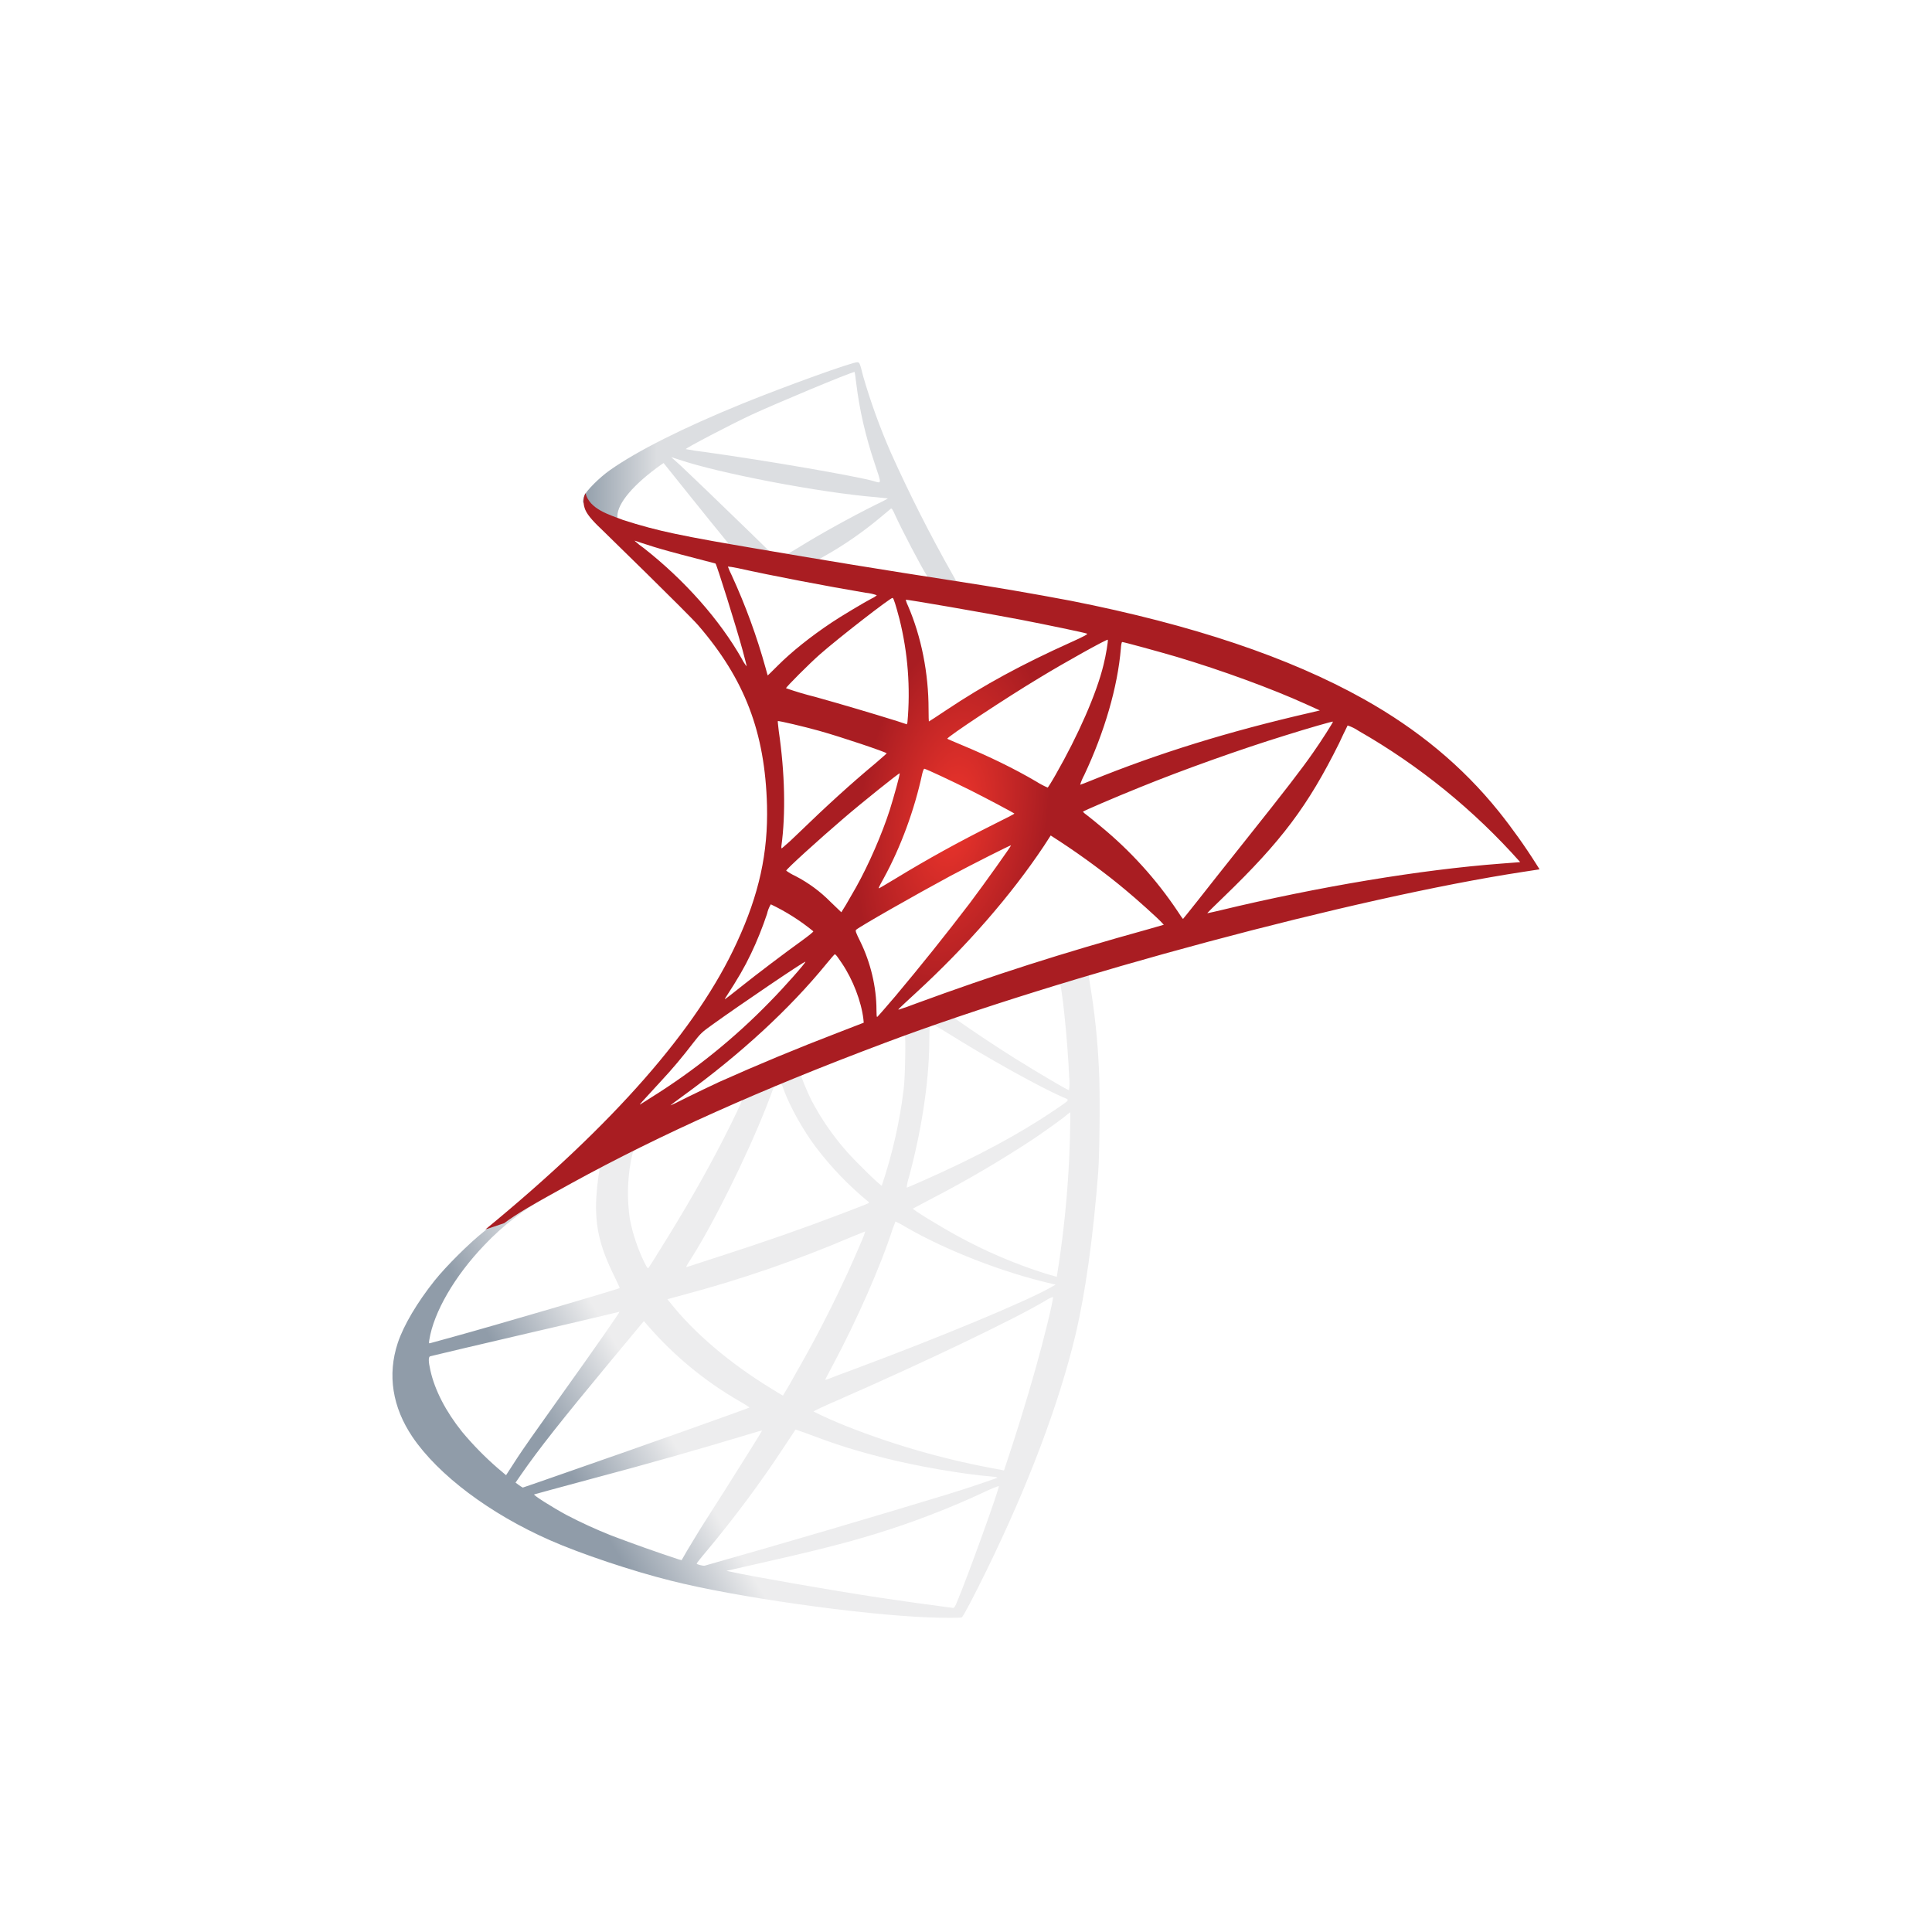
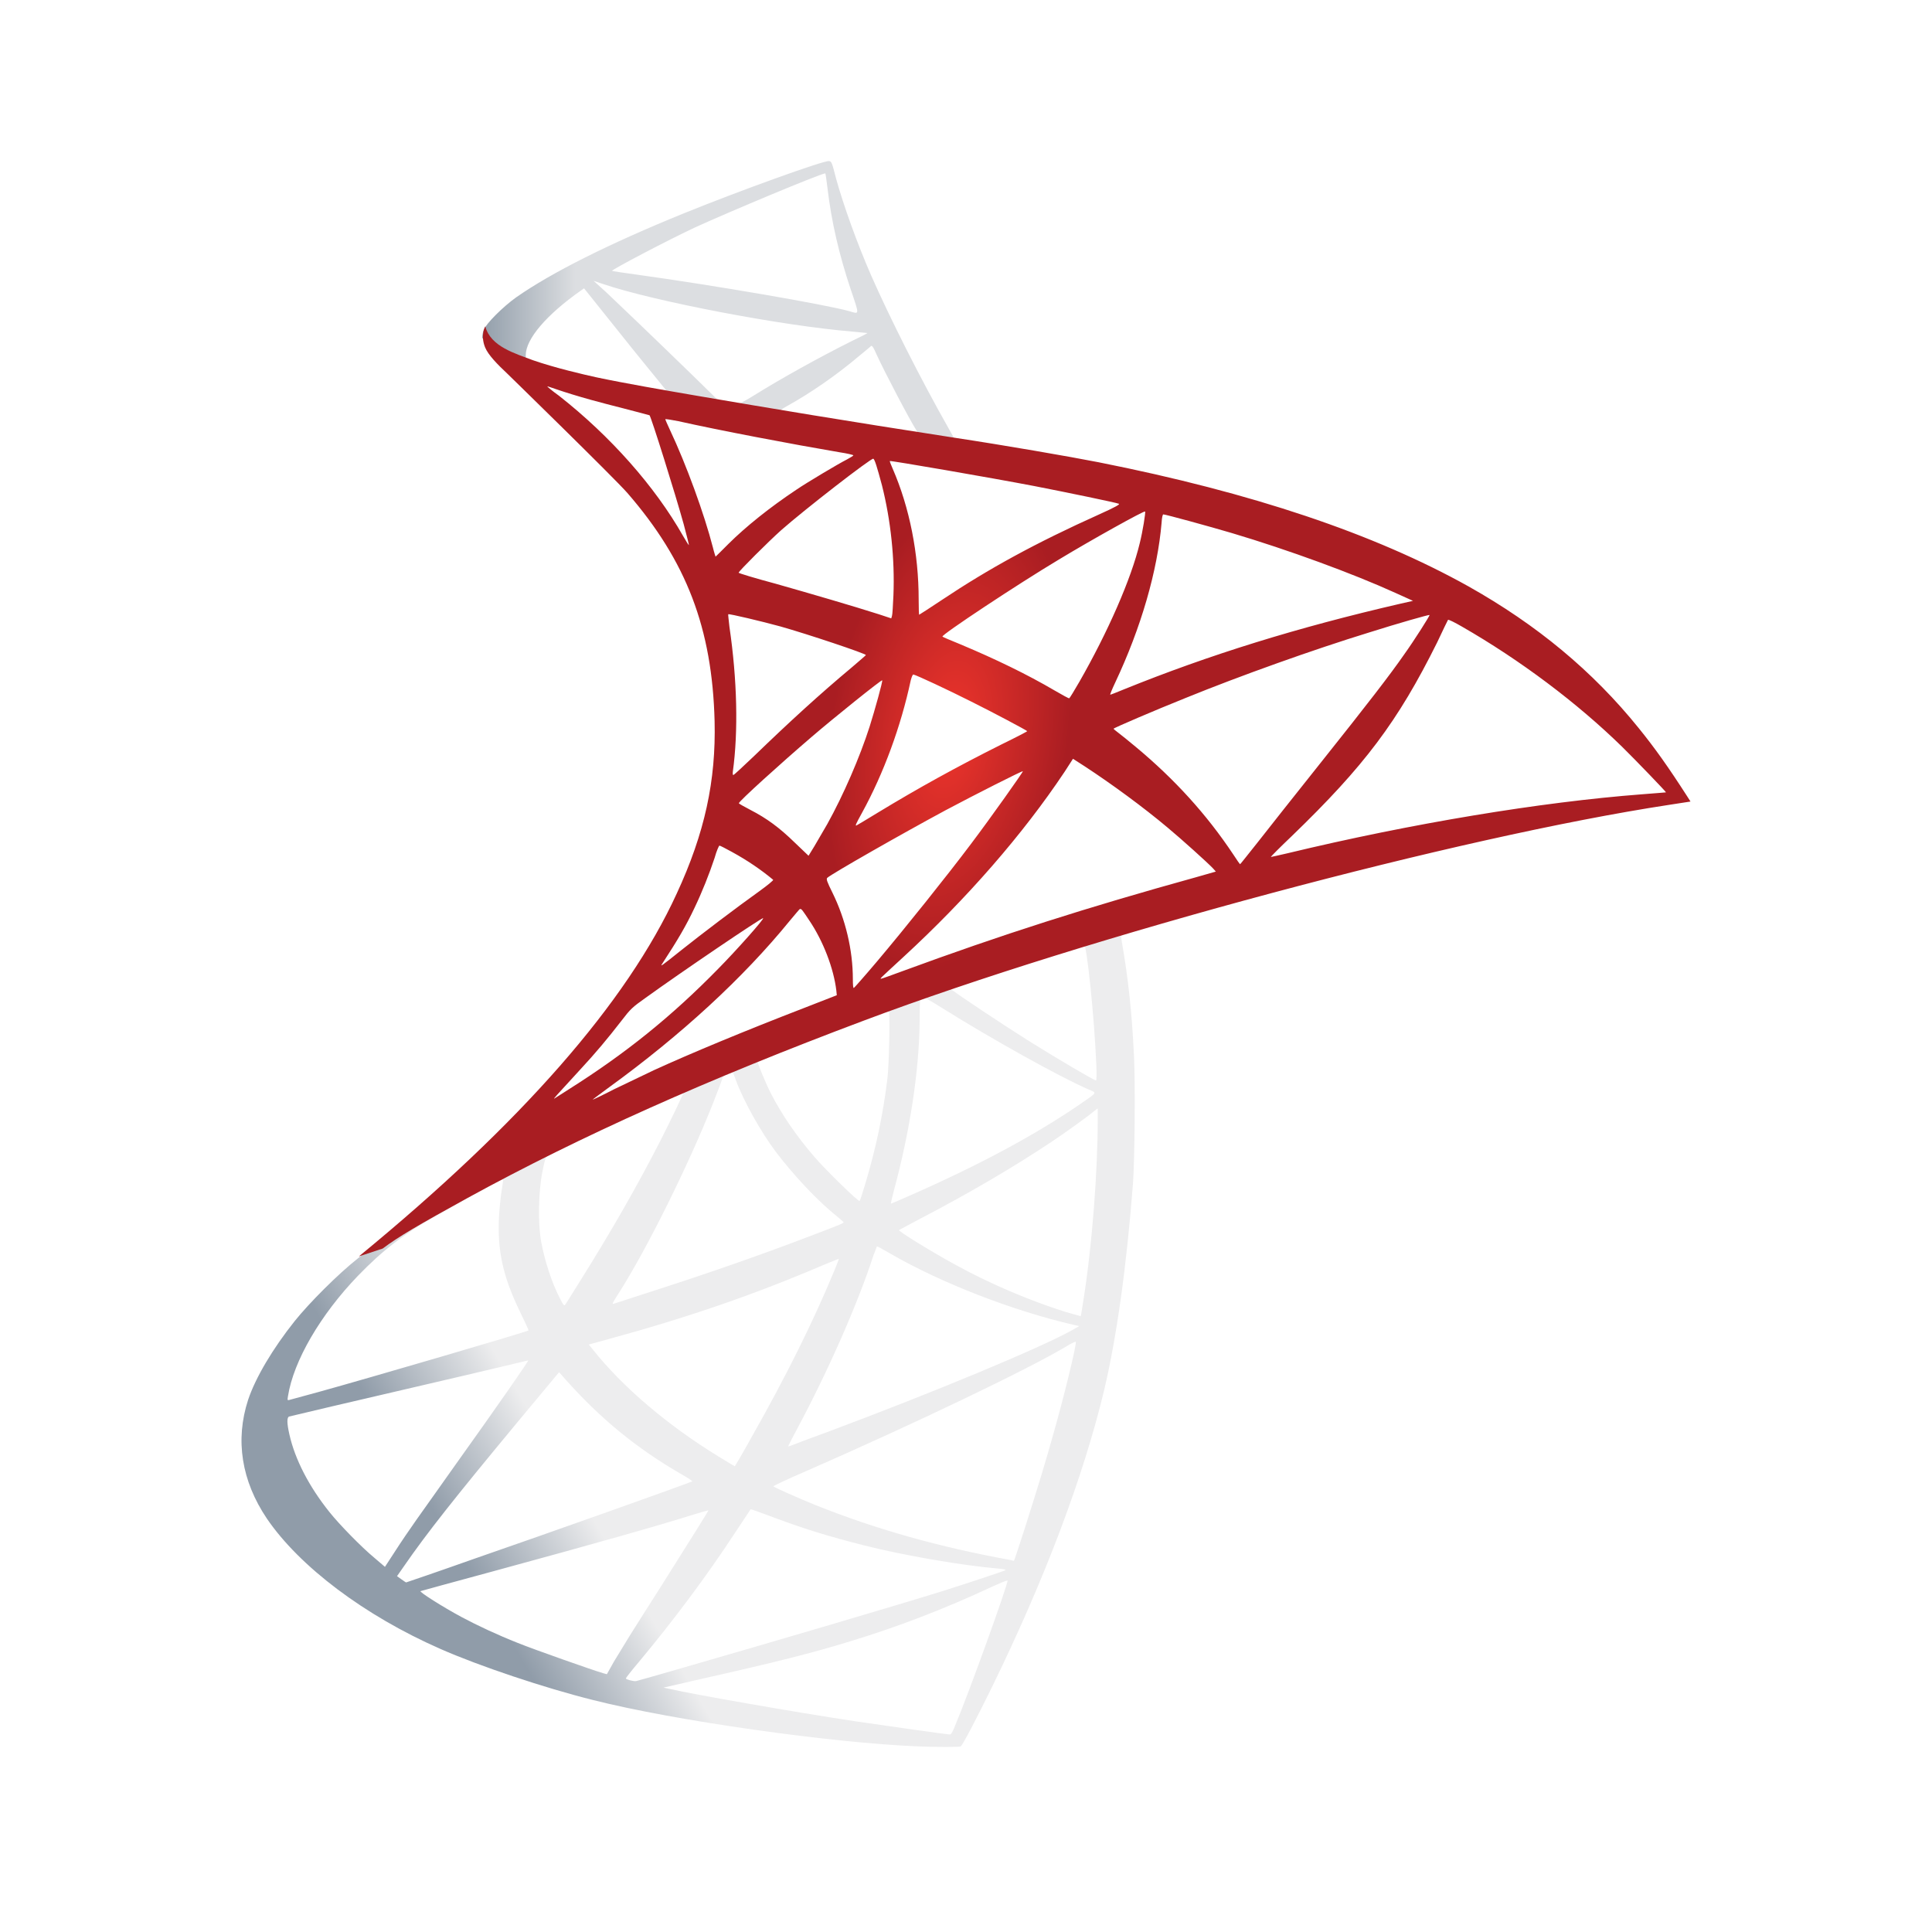
- <svg xmlns="http://www.w3.org/2000/svg" width="32" height="32" fill="none">
-   <path d="m18.496 15.708-4.165 1.36-3.623 1.6-1.014.267c-.258.246-.528.494-.821.746-.321.277-.62.529-.85.711-.255.202-.633.58-.825.819-.286.359-.513.74-.61 1.033-.174.528-.089 1.064.245 1.558.428.63 1.281 1.271 2.276 1.709.507.224 1.36.51 2.002.67 1.067.271 3.132.564 4.268.608.23.01.539.01.551 0 .026-.016.202-.353.407-.771.698-1.426 1.202-2.764 1.476-3.907.164-.692.293-1.615.378-2.707.022-.305.031-1.328.012-1.675a11.757 11.757 0 0 0-.157-1.476c-.013-.066-.016-.126-.01-.129.013-.01.05-.022.564-.17l-.104-.245Zm-.95.558c.037 0 .138.966.163 1.577a.842.842 0 0 1-.003.214c-.025 0-.532-.3-.894-.526a23.932 23.932 0 0 1-1.007-.67c-.032-.022-.029-.026.23-.114a43.147 43.147 0 0 1 1.51-.481Zm-2.122.699c.028 0 .1.04.274.147.648.407 1.53.898 1.907 1.061.117.05.13.032-.138.214-.573.39-1.288.775-2.163 1.162-.154.07-.283.123-.287.123a.823.823 0 0 1 .038-.174c.211-.783.33-1.577.337-2.213.003-.314.003-.314.032-.324-.007.004-.004.004 0 .004Zm-.438.166c.019.02.006.724-.019.916a8.013 8.013 0 0 1-.362 1.59c-.012.016-.444-.406-.585-.57a4.262 4.262 0 0 1-.58-.843c-.072-.142-.185-.42-.176-.428.05-.035 1.71-.677 1.722-.665Zm-2.059.81c.004 0 .007 0 .01.002a.589.589 0 0 1 .047.114c.1.274.327.677.523.935a5.324 5.324 0 0 0 .88.916c.02.019.026.015-.487.21-.595.227-1.243.454-1.986.693l-.532.173c-.029.01-.02-.006.063-.135.368-.576.928-1.706 1.243-2.506.054-.138.107-.277.117-.308.012-.044.028-.06.069-.082a.3.3 0 0 1 .053-.013Zm-.63.26c.01.007-.15.344-.308.652-.305.595-.639 1.18-1.086 1.892a8.623 8.623 0 0 1-.157.249c-.016.022-.022.015-.072-.082a2.883 2.883 0 0 1-.243-.73 2.939 2.939 0 0 1 .016-.938c.04-.196.038-.192.132-.24.403-.204 1.706-.815 1.719-.802Zm5.43.22v.133a17.129 17.129 0 0 1-.223 2.594l-.198-.057a8.114 8.114 0 0 1-1.448-.62c-.305-.167-.75-.44-.737-.453.003-.003.136-.073.29-.154a18.564 18.564 0 0 0 1.722-1.01c.192-.13.482-.338.544-.394l.05-.038Zm-7.806.933c.013 0 .01.025-.01.138a4.448 4.448 0 0 0-.034.337c-.025.46.05.8.277 1.265.063.13.113.237.11.24-.022.019-2.106.63-2.76.809l-.378.104c-.022.006-.025.003-.016-.05.072-.463.425-1.068.916-1.578a4.07 4.07 0 0 1 1.036-.793c.32-.183.815-.457.853-.47 0-.002.003-.002.006-.002Zm4.91.878a1.27 1.27 0 0 1 .17.091c.674.39 1.612.753 2.412.938l.072.016-.1.057c-.419.233-1.795.806-3.202 1.331-.204.076-.406.151-.444.167a.224.224 0 0 1-.072.022c0-.003.057-.113.13-.249.393-.736.79-1.633.99-2.257.026-.06.042-.113.045-.116Zm-.5.164a.899.899 0 0 1-.053.144 19.953 19.953 0 0 1-1.093 2.2 8.346 8.346 0 0 1-.217.376c-.003 0-.097-.057-.21-.127-.668-.409-1.26-.912-1.647-1.4l-.057-.07.287-.078a20.552 20.552 0 0 0 2.764-.954c.122-.05.223-.091.226-.091Zm3.11 1.086s.004.003 0 0c.004.072-.157.72-.29 1.19a34.36 34.36 0 0 1-.522 1.684.213.213 0 0 1-.04-.01 13.159 13.159 0 0 1-2.56-.72 7.404 7.404 0 0 1-.554-.246c-.006-.006.183-.095.422-.198 1.432-.627 2.918-1.338 3.428-1.644a.41.41 0 0 1 .116-.056Zm-7.18.245c.006.006-.393.583-.954 1.366l-.507.715c-.085.12-.214.308-.286.422l-.132.204-.142-.12a5.24 5.24 0 0 1-.585-.597c-.271-.337-.454-.693-.526-1.017-.035-.151-.035-.227-.003-.236.047-.013.887-.211 1.674-.394a138.324 138.324 0 0 0 1.461-.343Zm.403.154.1.114a5.91 5.91 0 0 0 1.477 1.209c.1.056.176.107.17.11-.022.015-1.945.699-2.836 1.007-.5.176-.913.318-.916.318a.548.548 0 0 1-.063-.04l-.057-.042.091-.132c.296-.428.668-.897 1.477-1.873l.557-.67Zm2.512 1.798c.003-.003.142.047.312.11.409.154.733.252 1.168.362.535.136 1.31.268 1.766.305.069.007.107.013.094.023a22.01 22.01 0 0 1-.825.273 225.614 225.614 0 0 1-4.017 1.18c-.031.007-.135-.021-.135-.034 0-.006.076-.104.167-.21.453-.542.903-1.146 1.278-1.72.104-.157.192-.286.192-.29Zm-.554.016c.003.003-.22.362-.61.979-.168.26-.353.557-.42.66l-.21.347-.092.16-.047-.012a26.42 26.42 0 0 1-1.12-.397 7.81 7.81 0 0 1-.734-.336c-.252-.136-.567-.337-.541-.344.006-.003.437-.12.957-.26a78.224 78.224 0 0 0 2.644-.75c.091-.029.17-.05.173-.047Zm3.92.919h.002c.013.031-.497 1.448-.683 1.895-.04.1-.056.126-.079.123a64.28 64.28 0 0 1-1.243-.174c-.784-.12-2.1-.349-2.43-.424l-.076-.016.47-.107c1.007-.227 1.492-.35 1.982-.5a14.03 14.03 0 0 0 1.855-.715 1.53 1.53 0 0 1 .201-.082Z" fill="url(#a)" />
-   <path d="M14.202 6c-.069-.01-1.187.394-1.907.686-.973.397-1.729.775-2.194 1.102-.174.123-.39.34-.425.425a.294.294 0 0 0-.02.107l.423.4 1.004.321 2.389.428 2.732.47.029-.237c-.01 0-.016-.003-.025-.003l-.36-.057-.072-.129a24.336 24.336 0 0 1-1.02-2.014 10.43 10.43 0 0 1-.46-1.269c-.053-.214-.059-.227-.094-.23Zm-.05.16h.003c.003.004.016.092.028.196.054.44.152.866.306 1.325.116.346.116.328-.02.287-.32-.088-1.759-.337-2.8-.482a4.15 4.15 0 0 1-.31-.047c-.012-.013.753-.413 1.09-.57.431-.198 1.615-.693 1.703-.708Zm-3.035 1.411.123.04c.668.228 2.345.549 3.27.624l.196.02c.003.002-.085.05-.198.103-.447.223-.938.497-1.278.708-.101.063-.193.114-.205.114-.013 0-.079-.013-.148-.022l-.126-.02-.315-.308c-.554-.538-.988-.954-1.155-1.111l-.164-.148Zm-.126.098.444.554c.243.305.488.604.542.67.053.066.097.12.094.123-.012.01-.642-.113-.976-.189a7.934 7.934 0 0 1-.695-.183l-.174-.056v-.044c.004-.211.271-.526.724-.847l.042-.028Zm3.772.755c.012 0 .028.028.066.113.107.236.44.872.522.995.025.041.07.044-.374-.028-1.067-.173-1.41-.23-1.41-.236 0-.003.03-.025.072-.048.33-.182.664-.415.96-.664l.151-.126c.003-.006.01-.01.013-.006Z" fill="url(#b)" />
-   <path d="M9.698 8.169s-.07.11-.004.274c.041.1.161.223.296.35 0 0 1.401 1.365 1.571 1.56.774.895 1.111 1.776 1.143 2.991.019.78-.13 1.467-.498 2.263-.654 1.43-2.036 3.007-4.167 4.757l.311-.104c.202-.151.476-.312 1.118-.664 1.482-.812 3.15-1.558 5.197-2.326 2.946-1.109 7.791-2.405 10.549-2.827l.286-.044-.044-.07a9.696 9.696 0 0 0-.633-.89c-.604-.75-1.338-1.357-2.235-1.86-1.234-.69-2.83-1.229-4.85-1.628a54.28 54.28 0 0 0-1.899-.325 193.28 193.28 0 0 1-3.4-.554c-.368-.063-.919-.157-1.284-.236a8.155 8.155 0 0 1-.834-.223c-.227-.088-.554-.176-.623-.444Zm.812.787c.003-.003.053.016.12.038.119.04.273.088.456.138.138.038.277.075.415.11.19.048.347.092.35.092.022.022.34 1.038.447 1.429.04.148.072.274.069.274a.637.637 0 0 1-.079-.123c-.368-.649-.95-1.306-1.624-1.835a1.34 1.34 0 0 1-.154-.123Zm1.549.428c.015 0 .085.01.17.028.535.12 1.495.303 2.109.406a.77.77 0 0 1 .185.041.317.317 0 0 1-.085.054c-.104.053-.522.302-.66.396-.35.233-.665.485-.892.712-.09.091-.17.167-.17.167s-.018-.054-.034-.12a10.203 10.203 0 0 0-.564-1.542 1.338 1.338 0 0 1-.063-.145c0 .006 0 .003.004.003Zm2.726.52c.018.006.05.113.113.349a5.157 5.157 0 0 1 .132 1.712l-.01.032-.163-.054a49.736 49.736 0 0 0-1.354-.4 5.372 5.372 0 0 1-.484-.144c0-.02.39-.41.557-.557.318-.28 1.18-.948 1.208-.939Zm.217.03c.01-.009 1.303.215 1.892.328.437.085 1.073.217 1.11.233.02.007-.046.044-.257.139-.831.374-1.448.711-2.062 1.12-.16.107-.296.196-.3.196-.002 0-.005-.092-.005-.202 0-.598-.12-1.202-.34-1.712a.484.484 0 0 1-.038-.101Zm3.346.662c.01.01-.031.264-.07.415-.113.47-.418 1.165-.793 1.82-.066.117-.125.21-.132.214a1.344 1.344 0 0 1-.189-.1c-.365-.215-.78-.416-1.234-.605-.125-.054-.236-.098-.239-.104-.022-.019.992-.69 1.527-1.01.425-.259 1.117-.643 1.13-.63Zm.24.038c.027 0 .6.157.9.245.74.22 1.59.532 2.143.784l.23.104-.16.038c-1.354.311-2.513.67-3.63 1.124-.091.037-.173.069-.18.069a.814.814 0 0 1 .067-.16c.337-.715.554-1.461.607-2.097.003-.06.013-.107.022-.107Zm-5.705 1.31c.01-.01.447.094.683.16.36.1 1.12.356 1.12.374 0 .004-.084.076-.185.164-.412.343-.809.705-1.284 1.165a4.582 4.582 0 0 1-.268.245c-.006 0-.01-.019-.006-.044.072-.529.057-1.208-.044-1.898-.01-.088-.019-.164-.016-.167Zm9.195.009c.006.006-.201.333-.334.52-.188.27-.465.629-1.092 1.416-.33.415-.702.884-.825 1.042-.126.157-.23.29-.233.29-.003 0-.044-.057-.088-.127a6.505 6.505 0 0 0-1.275-1.407 7.296 7.296 0 0 0-.233-.189.348.348 0 0 1-.062-.053c0-.01.535-.24.94-.403.712-.29 1.682-.636 2.409-.86.38-.12.787-.236.793-.23Zm.243.063a.722.722 0 0 1 .179.088 10.672 10.672 0 0 1 2.679 2.175s-.145.013-.315.025c-1.325.1-3.022.381-4.652.774a6.16 6.16 0 0 1-.215.048c-.006 0 .117-.123.271-.27.957-.923 1.395-1.506 1.911-2.544a10.4 10.4 0 0 1 .142-.296c-.004 0-.004 0 0 0Zm-7.01.717c.043.01.453.202.761.356.283.142.708.368.73.387.003.003-.148.082-.333.173-.592.296-1.099.576-1.628.898-.15.09-.277.166-.28.166-.012 0-.01-.012.076-.166.283-.517.51-1.134.639-1.735.012-.047.025-.079.034-.079Zm-.41.076c.01.01-.098.397-.164.607-.129.4-.346.9-.557 1.278-.05.089-.126.218-.167.29l-.078.126-.177-.17a2.31 2.31 0 0 0-.585-.431.854.854 0 0 1-.151-.088c0-.025.538-.513.95-.866.296-.255.92-.755.929-.746Zm2.503 1.03.154.1c.352.23.768.535 1.086.803.18.148.526.46.595.535l.037.04-.254.073c-1.442.4-2.556.756-3.857 1.234a4.511 4.511 0 0 1-.277.098c-.018 0-.034.015.29-.284.831-.764 1.568-1.608 2.115-2.43l.11-.17Zm-.658.163c.006.006-.425.614-.683.957a42.64 42.64 0 0 1-1.234 1.542c-.158.186-.293.34-.3.343-.009.004-.012-.044-.012-.116 0-.38-.098-.787-.268-1.133-.072-.145-.085-.18-.069-.195.06-.054.976-.576 1.555-.888.39-.208 1.001-.516 1.01-.51Zm-3.98.976a3.461 3.461 0 0 1 .705.447c.007.006-.075.072-.182.15-.299.215-.752.558-1.016.769-.277.22-.287.227-.255.18.207-.319.311-.498.421-.728.098-.204.195-.447.265-.658a.537.537 0 0 1 .063-.16Zm1.062.83c.015-.002.034.026.12.152.179.267.317.626.352.916l.006.063-.431.167a38.96 38.96 0 0 0-1.964.815 35.9 35.9 0 0 0-.526.252c-.154.079-.28.139-.28.135 0-.003.097-.075.217-.163.941-.683 1.756-1.433 2.367-2.182.066-.079.126-.151.132-.154h.007Zm-.488.12c.012.013-.347.42-.592.668a10.438 10.438 0 0 1-1.955 1.577c-.094.06-.18.113-.189.12-.022.012.006-.02.334-.375.208-.223.365-.412.544-.645.12-.154.142-.177.315-.3.463-.333 1.53-1.057 1.543-1.044Z" fill="url(#c)" />
+ <svg xmlns="http://www.w3.org/2000/svg" width="16" height="16" viewBox="0 0 16 16" fill="none">
+   <path d="M9.576 7.465L6.946 8.324L4.658 9.334L4.018 9.503C3.854 9.658 3.684 9.815 3.499 9.974C3.296 10.149 3.107 10.308 2.962 10.423C2.801 10.55 2.562 10.789 2.441 10.94C2.26 11.167 2.117 11.407 2.055 11.592C1.946 11.926 2 12.264 2.21 12.576C2.481 12.974 3.019 13.38 3.648 13.656C3.968 13.797 4.507 13.978 4.912 14.079C5.586 14.25 6.89 14.435 7.608 14.463C7.753 14.469 7.948 14.469 7.956 14.463C7.972 14.453 8.083 14.241 8.213 13.976C8.654 13.075 8.972 12.23 9.145 11.509C9.248 11.071 9.33 10.489 9.383 9.799C9.397 9.606 9.403 8.96 9.391 8.741C9.374 8.383 9.342 8.093 9.292 7.809C9.284 7.767 9.282 7.729 9.286 7.727C9.294 7.721 9.318 7.713 9.642 7.62L9.576 7.465V7.465H9.576V7.465ZM8.976 7.817C9 7.817 9.063 8.427 9.079 8.813C9.083 8.894 9.081 8.948 9.077 8.948C9.061 8.948 8.741 8.759 8.513 8.616C8.314 8.491 7.936 8.24 7.877 8.193C7.857 8.179 7.859 8.177 8.022 8.121C8.298 8.028 8.954 7.817 8.976 7.817ZM7.636 8.258C7.654 8.258 7.7 8.284 7.809 8.352C8.218 8.608 8.775 8.918 9.014 9.022C9.087 9.053 9.095 9.041 8.926 9.157C8.564 9.403 8.113 9.646 7.56 9.89C7.463 9.934 7.381 9.968 7.379 9.968C7.376 9.968 7.387 9.918 7.403 9.859C7.537 9.364 7.612 8.863 7.616 8.461C7.618 8.262 7.618 8.262 7.636 8.256C7.632 8.258 7.634 8.258 7.636 8.258ZM7.36 8.364C7.372 8.375 7.364 8.821 7.348 8.942C7.312 9.232 7.256 9.503 7.165 9.807C7.143 9.88 7.123 9.942 7.119 9.946C7.111 9.956 6.839 9.69 6.749 9.586C6.594 9.407 6.473 9.228 6.383 9.053C6.338 8.964 6.266 8.789 6.272 8.783C6.304 8.761 7.352 8.356 7.36 8.364ZM6.059 8.874C6.061 8.874 6.063 8.874 6.065 8.876C6.069 8.88 6.083 8.912 6.095 8.948C6.159 9.121 6.302 9.375 6.425 9.539C6.56 9.717 6.737 9.908 6.884 10.034C6.932 10.073 6.976 10.111 6.982 10.117C6.994 10.129 6.998 10.127 6.674 10.25C6.298 10.393 5.888 10.537 5.419 10.688C5.307 10.724 5.195 10.76 5.083 10.797C5.065 10.803 5.071 10.793 5.123 10.711C5.356 10.348 5.709 9.634 5.908 9.129C5.942 9.041 5.976 8.954 5.982 8.934C5.99 8.906 6 8.896 6.026 8.882C6.039 8.878 6.053 8.874 6.059 8.874ZM5.662 9.039C5.668 9.043 5.566 9.256 5.467 9.451C5.274 9.827 5.063 10.197 4.781 10.646C4.733 10.723 4.688 10.795 4.682 10.803C4.672 10.817 4.668 10.813 4.636 10.751C4.568 10.618 4.513 10.447 4.483 10.29C4.453 10.135 4.459 9.865 4.493 9.698C4.519 9.574 4.517 9.576 4.576 9.546C4.831 9.417 5.654 9.032 5.662 9.039ZM9.091 9.179V9.262C9.091 9.706 9.044 10.314 8.974 10.757C8.962 10.835 8.952 10.898 8.95 10.9C8.95 10.9 8.892 10.884 8.825 10.865C8.527 10.771 8.203 10.634 7.91 10.473C7.717 10.368 7.437 10.195 7.445 10.187C7.447 10.185 7.531 10.141 7.628 10.089C8.018 9.886 8.391 9.668 8.716 9.451C8.837 9.37 9.02 9.238 9.059 9.203L9.091 9.179ZM4.161 9.767C4.169 9.767 4.167 9.783 4.155 9.855C4.147 9.906 4.137 10.002 4.133 10.067C4.117 10.358 4.165 10.572 4.308 10.867C4.348 10.948 4.379 11.016 4.377 11.018C4.363 11.03 3.047 11.415 2.634 11.529C2.511 11.562 2.403 11.592 2.395 11.594C2.381 11.598 2.379 11.596 2.385 11.562C2.431 11.27 2.654 10.888 2.964 10.566C3.171 10.352 3.336 10.226 3.618 10.065C3.821 9.95 4.133 9.777 4.157 9.769C4.157 9.767 4.159 9.767 4.161 9.767ZM7.262 10.322C7.264 10.32 7.312 10.346 7.37 10.38C7.795 10.626 8.387 10.855 8.892 10.972L8.938 10.982L8.875 11.018C8.61 11.165 7.741 11.527 6.853 11.859C6.723 11.906 6.596 11.954 6.572 11.964C6.548 11.974 6.527 11.98 6.527 11.978C6.527 11.976 6.562 11.906 6.608 11.821C6.857 11.356 7.107 10.789 7.234 10.395C7.25 10.358 7.26 10.324 7.262 10.322ZM6.946 10.425C6.948 10.427 6.932 10.469 6.912 10.517C6.739 10.936 6.513 11.393 6.222 11.906C6.149 12.038 6.087 12.143 6.085 12.143C6.083 12.143 6.024 12.107 5.952 12.063C5.53 11.805 5.157 11.487 4.912 11.179L4.876 11.135L5.057 11.085C5.705 10.908 6.256 10.717 6.803 10.483C6.88 10.451 6.944 10.425 6.946 10.425ZM8.91 11.111C8.912 11.157 8.811 11.566 8.727 11.863C8.658 12.111 8.598 12.306 8.489 12.65C8.441 12.801 8.399 12.926 8.397 12.926C8.395 12.926 8.384 12.924 8.372 12.92C7.781 12.813 7.252 12.664 6.755 12.465C6.616 12.409 6.417 12.32 6.405 12.31C6.401 12.306 6.521 12.25 6.672 12.185C7.576 11.789 8.515 11.34 8.837 11.147C8.875 11.123 8.904 11.111 8.91 11.111ZM4.375 11.266C4.379 11.27 4.127 11.634 3.773 12.129C3.65 12.302 3.507 12.505 3.453 12.58C3.399 12.656 3.318 12.775 3.272 12.847L3.188 12.976L3.099 12.9C2.994 12.813 2.811 12.626 2.729 12.523C2.558 12.31 2.443 12.085 2.397 11.881C2.375 11.785 2.375 11.737 2.395 11.731C2.425 11.723 2.956 11.598 3.453 11.483C3.729 11.419 4.049 11.344 4.165 11.316C4.28 11.288 4.373 11.266 4.375 11.266ZM4.63 11.364L4.693 11.435C4.98 11.755 5.272 11.992 5.626 12.199C5.69 12.234 5.737 12.266 5.733 12.268C5.719 12.278 4.505 12.71 3.942 12.904C3.626 13.016 3.365 13.105 3.363 13.105C3.361 13.105 3.344 13.093 3.324 13.079L3.288 13.053L3.346 12.97C3.532 12.7 3.767 12.403 4.278 11.787L4.63 11.364ZM6.216 12.499C6.218 12.497 6.306 12.529 6.413 12.569C6.672 12.666 6.876 12.727 7.151 12.797C7.489 12.883 7.978 12.966 8.266 12.99C8.31 12.994 8.334 12.998 8.326 13.004C8.312 13.012 8.02 13.109 7.805 13.177C7.463 13.284 6.419 13.592 5.568 13.837C5.411 13.883 5.276 13.92 5.268 13.922C5.248 13.926 5.183 13.908 5.183 13.9C5.183 13.896 5.23 13.835 5.288 13.767C5.574 13.425 5.859 13.044 6.095 12.682C6.161 12.582 6.216 12.501 6.216 12.499ZM5.867 12.509C5.868 12.511 5.727 12.737 5.481 13.127C5.375 13.292 5.258 13.479 5.216 13.545C5.177 13.608 5.117 13.708 5.083 13.763L5.026 13.865L4.996 13.857C4.924 13.837 4.421 13.66 4.288 13.606C4.123 13.541 3.952 13.461 3.825 13.393C3.666 13.308 3.467 13.181 3.483 13.177C3.487 13.175 3.759 13.101 4.087 13.012C4.958 12.775 5.441 12.638 5.757 12.539C5.815 12.521 5.865 12.507 5.867 12.509ZM8.342 13.089H8.344C8.352 13.109 8.03 14.004 7.912 14.286C7.886 14.35 7.877 14.366 7.863 14.364C7.829 14.362 7.362 14.296 7.077 14.254C6.582 14.179 5.751 14.034 5.542 13.986L5.495 13.976L5.791 13.908C6.427 13.765 6.733 13.688 7.043 13.592C7.435 13.473 7.823 13.324 8.215 13.141C8.276 13.113 8.328 13.091 8.342 13.089Z" fill="url(#paint0_linear_4832_12574)" />
+   <path d="M6.865 1.334C6.821 1.328 6.115 1.583 5.66 1.768C5.045 2.018 4.568 2.257 4.274 2.463C4.165 2.541 4.027 2.678 4.006 2.732C3.998 2.752 3.994 2.776 3.994 2.799L4.26 3.052L4.894 3.255L6.403 3.525L8.129 3.821L8.147 3.672C8.141 3.672 8.137 3.67 8.131 3.67L7.904 3.634L7.859 3.553C7.624 3.139 7.366 2.626 7.214 2.28C7.097 2.012 6.986 1.702 6.924 1.479C6.89 1.344 6.886 1.336 6.865 1.334V1.334H6.865V1.334ZM6.833 1.436H6.835C6.837 1.437 6.845 1.493 6.853 1.559C6.886 1.837 6.948 2.105 7.045 2.396C7.119 2.614 7.119 2.603 7.034 2.577C6.831 2.521 5.922 2.364 5.264 2.273C5.159 2.259 5.069 2.245 5.069 2.243C5.061 2.235 5.544 1.982 5.757 1.883C6.03 1.758 6.777 1.445 6.833 1.436ZM4.916 2.326L4.994 2.352C5.415 2.495 6.475 2.698 7.059 2.746C7.125 2.752 7.181 2.758 7.183 2.758C7.185 2.76 7.129 2.789 7.057 2.823C6.775 2.964 6.465 3.137 6.25 3.271C6.187 3.31 6.129 3.342 6.121 3.342C6.113 3.342 6.071 3.334 6.028 3.328L5.948 3.316L5.749 3.121C5.399 2.781 5.125 2.519 5.02 2.42L4.916 2.326ZM4.837 2.388L5.117 2.738C5.27 2.931 5.425 3.119 5.459 3.161C5.493 3.203 5.521 3.237 5.519 3.239C5.511 3.245 5.113 3.167 4.902 3.119C4.686 3.07 4.596 3.046 4.463 3.004L4.354 2.968V2.941C4.355 2.807 4.524 2.608 4.811 2.406L4.837 2.388ZM7.218 2.865C7.226 2.865 7.236 2.883 7.26 2.937C7.328 3.086 7.539 3.487 7.59 3.565C7.606 3.591 7.634 3.593 7.354 3.547C6.68 3.438 6.463 3.402 6.463 3.398C6.463 3.396 6.483 3.382 6.509 3.368C6.717 3.253 6.928 3.106 7.115 2.948C7.161 2.911 7.203 2.875 7.21 2.869C7.212 2.865 7.216 2.863 7.218 2.865Z" fill="url(#paint1_linear_4832_12574)" />
+   <path d="M4.019 2.703C4.019 2.703 3.976 2.773 4.017 2.876C4.043 2.94 4.119 3.017 4.204 3.097C4.204 3.097 5.089 3.96 5.196 4.083C5.686 4.648 5.898 5.204 5.918 5.972C5.93 6.465 5.837 6.898 5.604 7.401C5.19 8.304 4.318 9.3 2.972 10.405L3.169 10.34C3.296 10.244 3.469 10.143 3.874 9.92C4.811 9.407 5.864 8.936 7.157 8.451C9.018 7.751 12.077 6.932 13.819 6.666L14 6.638L13.972 6.594C13.813 6.347 13.704 6.194 13.572 6.031C13.191 5.558 12.727 5.174 12.161 4.856C11.382 4.421 10.373 4.081 9.097 3.828C8.857 3.781 8.328 3.689 7.898 3.624C6.988 3.483 6.399 3.385 5.751 3.274C5.519 3.234 5.171 3.174 4.94 3.125C4.821 3.099 4.592 3.045 4.413 2.983C4.27 2.928 4.063 2.872 4.019 2.703ZM4.532 3.2C4.534 3.198 4.566 3.21 4.608 3.224C4.684 3.25 4.781 3.28 4.896 3.312C4.984 3.336 5.071 3.359 5.159 3.381C5.278 3.411 5.377 3.439 5.379 3.439C5.393 3.453 5.594 4.095 5.662 4.341C5.687 4.435 5.707 4.514 5.705 4.514C5.703 4.516 5.682 4.482 5.656 4.437C5.423 4.027 5.055 3.612 4.63 3.278C4.574 3.238 4.532 3.202 4.532 3.2ZM5.511 3.471C5.521 3.471 5.564 3.477 5.618 3.488C5.956 3.564 6.562 3.679 6.95 3.745C7.016 3.755 7.067 3.767 7.067 3.771C7.067 3.775 7.043 3.789 7.014 3.805C6.948 3.838 6.684 3.995 6.596 4.055C6.375 4.202 6.177 4.361 6.033 4.504C5.976 4.562 5.926 4.61 5.926 4.61C5.926 4.61 5.914 4.576 5.904 4.534C5.833 4.258 5.684 3.848 5.548 3.56C5.526 3.514 5.509 3.473 5.509 3.469C5.509 3.473 5.509 3.471 5.511 3.471ZM7.232 3.799C7.244 3.803 7.264 3.87 7.304 4.019C7.377 4.308 7.411 4.63 7.399 4.93C7.395 5.013 7.391 5.091 7.387 5.101L7.381 5.121L7.278 5.087C7.065 5.019 6.719 4.918 6.423 4.834C6.254 4.789 6.117 4.747 6.117 4.743C6.117 4.731 6.364 4.485 6.469 4.391C6.67 4.214 7.214 3.793 7.232 3.799ZM7.369 3.818C7.375 3.813 8.193 3.954 8.564 4.025C8.841 4.079 9.242 4.162 9.266 4.172C9.278 4.176 9.236 4.2 9.103 4.26C8.578 4.496 8.189 4.709 7.801 4.968C7.7 5.035 7.614 5.091 7.612 5.091C7.61 5.091 7.608 5.033 7.608 4.964C7.608 4.586 7.533 4.204 7.393 3.882C7.379 3.85 7.367 3.82 7.369 3.818ZM9.483 4.236C9.489 4.242 9.463 4.403 9.439 4.498C9.368 4.795 9.175 5.234 8.938 5.648C8.896 5.721 8.859 5.781 8.855 5.783C8.851 5.785 8.797 5.755 8.735 5.719C8.505 5.584 8.242 5.457 7.956 5.337C7.876 5.304 7.807 5.276 7.805 5.272C7.791 5.26 8.431 4.836 8.769 4.634C9.038 4.471 9.475 4.228 9.483 4.236ZM9.634 4.26C9.652 4.26 10.014 4.359 10.203 4.415C10.67 4.554 11.207 4.751 11.556 4.91L11.702 4.976L11.6 4.999C10.745 5.196 10.014 5.423 9.308 5.709C9.25 5.733 9.199 5.753 9.195 5.753C9.191 5.753 9.21 5.707 9.236 5.652C9.449 5.2 9.586 4.729 9.62 4.327C9.622 4.29 9.628 4.26 9.634 4.26ZM6.031 5.087C6.037 5.081 6.314 5.147 6.463 5.188C6.69 5.252 7.171 5.413 7.171 5.425C7.171 5.427 7.117 5.473 7.053 5.528C6.793 5.745 6.542 5.974 6.242 6.264C6.153 6.349 6.077 6.419 6.073 6.419C6.069 6.419 6.067 6.407 6.069 6.391C6.115 6.057 6.105 5.628 6.041 5.192C6.035 5.137 6.029 5.089 6.031 5.087ZM11.839 5.093C11.843 5.097 11.712 5.304 11.628 5.421C11.509 5.592 11.334 5.819 10.938 6.316C10.729 6.578 10.495 6.874 10.417 6.974C10.338 7.073 10.272 7.157 10.27 7.157C10.268 7.157 10.242 7.121 10.214 7.077C9.992 6.743 9.725 6.451 9.409 6.188C9.35 6.139 9.284 6.085 9.262 6.069C9.24 6.053 9.222 6.037 9.222 6.035C9.222 6.029 9.56 5.884 9.817 5.781C10.266 5.598 10.879 5.379 11.338 5.238C11.578 5.162 11.835 5.089 11.839 5.093ZM11.992 5.133C12 5.131 12.048 5.155 12.105 5.188C12.588 5.465 13.062 5.821 13.435 6.186C13.541 6.29 13.801 6.56 13.797 6.562C13.797 6.562 13.706 6.57 13.598 6.578C12.761 6.642 11.69 6.819 10.66 7.067C10.59 7.083 10.529 7.097 10.525 7.097C10.521 7.097 10.598 7.019 10.696 6.926C11.3 6.343 11.576 5.976 11.902 5.32C11.948 5.222 11.988 5.139 11.992 5.133C11.99 5.133 11.99 5.133 11.992 5.133ZM7.564 5.586C7.592 5.592 7.851 5.713 8.045 5.811C8.224 5.9 8.493 6.043 8.507 6.055C8.509 6.057 8.413 6.107 8.296 6.164C7.922 6.351 7.602 6.528 7.268 6.731C7.173 6.789 7.093 6.837 7.091 6.837C7.083 6.837 7.085 6.829 7.139 6.731C7.318 6.405 7.461 6.015 7.542 5.636C7.55 5.606 7.558 5.586 7.564 5.586ZM7.306 5.634C7.312 5.64 7.244 5.884 7.202 6.017C7.121 6.27 6.984 6.586 6.851 6.825C6.819 6.88 6.771 6.962 6.745 7.007L6.696 7.087L6.584 6.98C6.455 6.854 6.35 6.777 6.214 6.707C6.161 6.679 6.119 6.656 6.119 6.652C6.119 6.636 6.459 6.328 6.719 6.105C6.906 5.944 7.3 5.628 7.306 5.634ZM8.886 6.284L8.984 6.347C9.207 6.493 9.469 6.685 9.67 6.854C9.783 6.948 10.002 7.145 10.046 7.192L10.069 7.218L9.908 7.264C8.998 7.516 8.294 7.741 7.473 8.043C7.381 8.077 7.304 8.105 7.298 8.105C7.286 8.105 7.276 8.115 7.481 7.926C8.006 7.443 8.471 6.91 8.817 6.391L8.886 6.284ZM8.471 6.387C8.475 6.391 8.203 6.775 8.039 6.992C7.845 7.25 7.499 7.683 7.26 7.966C7.161 8.083 7.075 8.18 7.071 8.182C7.065 8.184 7.063 8.155 7.063 8.109C7.063 7.868 7.002 7.612 6.894 7.393C6.849 7.302 6.841 7.28 6.851 7.27C6.888 7.236 7.467 6.906 7.833 6.709C8.079 6.578 8.465 6.383 8.471 6.387ZM5.958 7.003C5.964 7.003 6.01 7.027 6.061 7.055C6.189 7.125 6.302 7.202 6.403 7.286C6.407 7.29 6.356 7.332 6.288 7.381C6.099 7.516 5.813 7.733 5.646 7.866C5.471 8.006 5.465 8.009 5.485 7.98C5.616 7.779 5.682 7.666 5.751 7.52C5.813 7.391 5.874 7.238 5.918 7.105C5.934 7.047 5.954 7.003 5.958 7.003ZM6.628 7.528C6.638 7.526 6.65 7.544 6.703 7.624C6.817 7.793 6.904 8.019 6.926 8.202L6.93 8.242L6.658 8.348C6.171 8.536 5.721 8.723 5.417 8.862C5.332 8.902 5.183 8.974 5.085 9.021C4.988 9.071 4.908 9.109 4.908 9.107C4.908 9.105 4.97 9.059 5.045 9.004C5.64 8.572 6.155 8.099 6.54 7.626C6.582 7.576 6.62 7.53 6.624 7.528L6.628 7.528ZM6.32 7.604C6.328 7.612 6.101 7.868 5.946 8.025C5.562 8.417 5.183 8.723 4.711 9.021C4.652 9.059 4.598 9.093 4.592 9.097C4.578 9.105 4.596 9.085 4.803 8.86C4.934 8.719 5.033 8.6 5.147 8.453C5.222 8.355 5.236 8.342 5.346 8.264C5.638 8.053 6.312 7.596 6.32 7.604Z" fill="url(#paint2_radial_4832_12574)" />
  <defs>
-     <linearGradient id="a" x1="9.633" y1="24.739" x2="11.139" y2="23.849" gradientUnits="userSpaceOnUse">
+     <linearGradient id="paint0_linear_4832_12574" x1="3.979" y1="13.168" x2="4.93" y2="12.606" gradientUnits="userSpaceOnUse">
      <stop stop-color="#909CA9" />
      <stop offset="1" stop-color="#EDEDEE" />
    </linearGradient>
-     <linearGradient id="b" x1="9.668" y1="7.963" x2="10.88" y2="7.963" gradientUnits="userSpaceOnUse">
+     <linearGradient id="paint1_linear_4832_12574" x1="4.001" y1="2.574" x2="4.766" y2="2.574" gradientUnits="userSpaceOnUse">
      <stop stop-color="#939FAB" />
      <stop offset="1" stop-color="#DCDEE1" />
    </linearGradient>
-     <radialGradient id="c" cx="0" cy="0" r="1" gradientUnits="userSpaceOnUse" gradientTransform="rotate(-171.457 8.396 6.17) scale(1.56224 3.12526)">
+     <radialGradient id="paint2_radial_4832_12574" cx="0" cy="0" r="1" gradientTransform="matrix(-0.975733 -0.146566 -0.296425 1.95147 7.86228 6.08288)" gradientUnits="userSpaceOnUse">
      <stop stop-color="#EE352C" />
      <stop offset="1" stop-color="#A91D22" />
    </radialGradient>
  </defs>
</svg>
